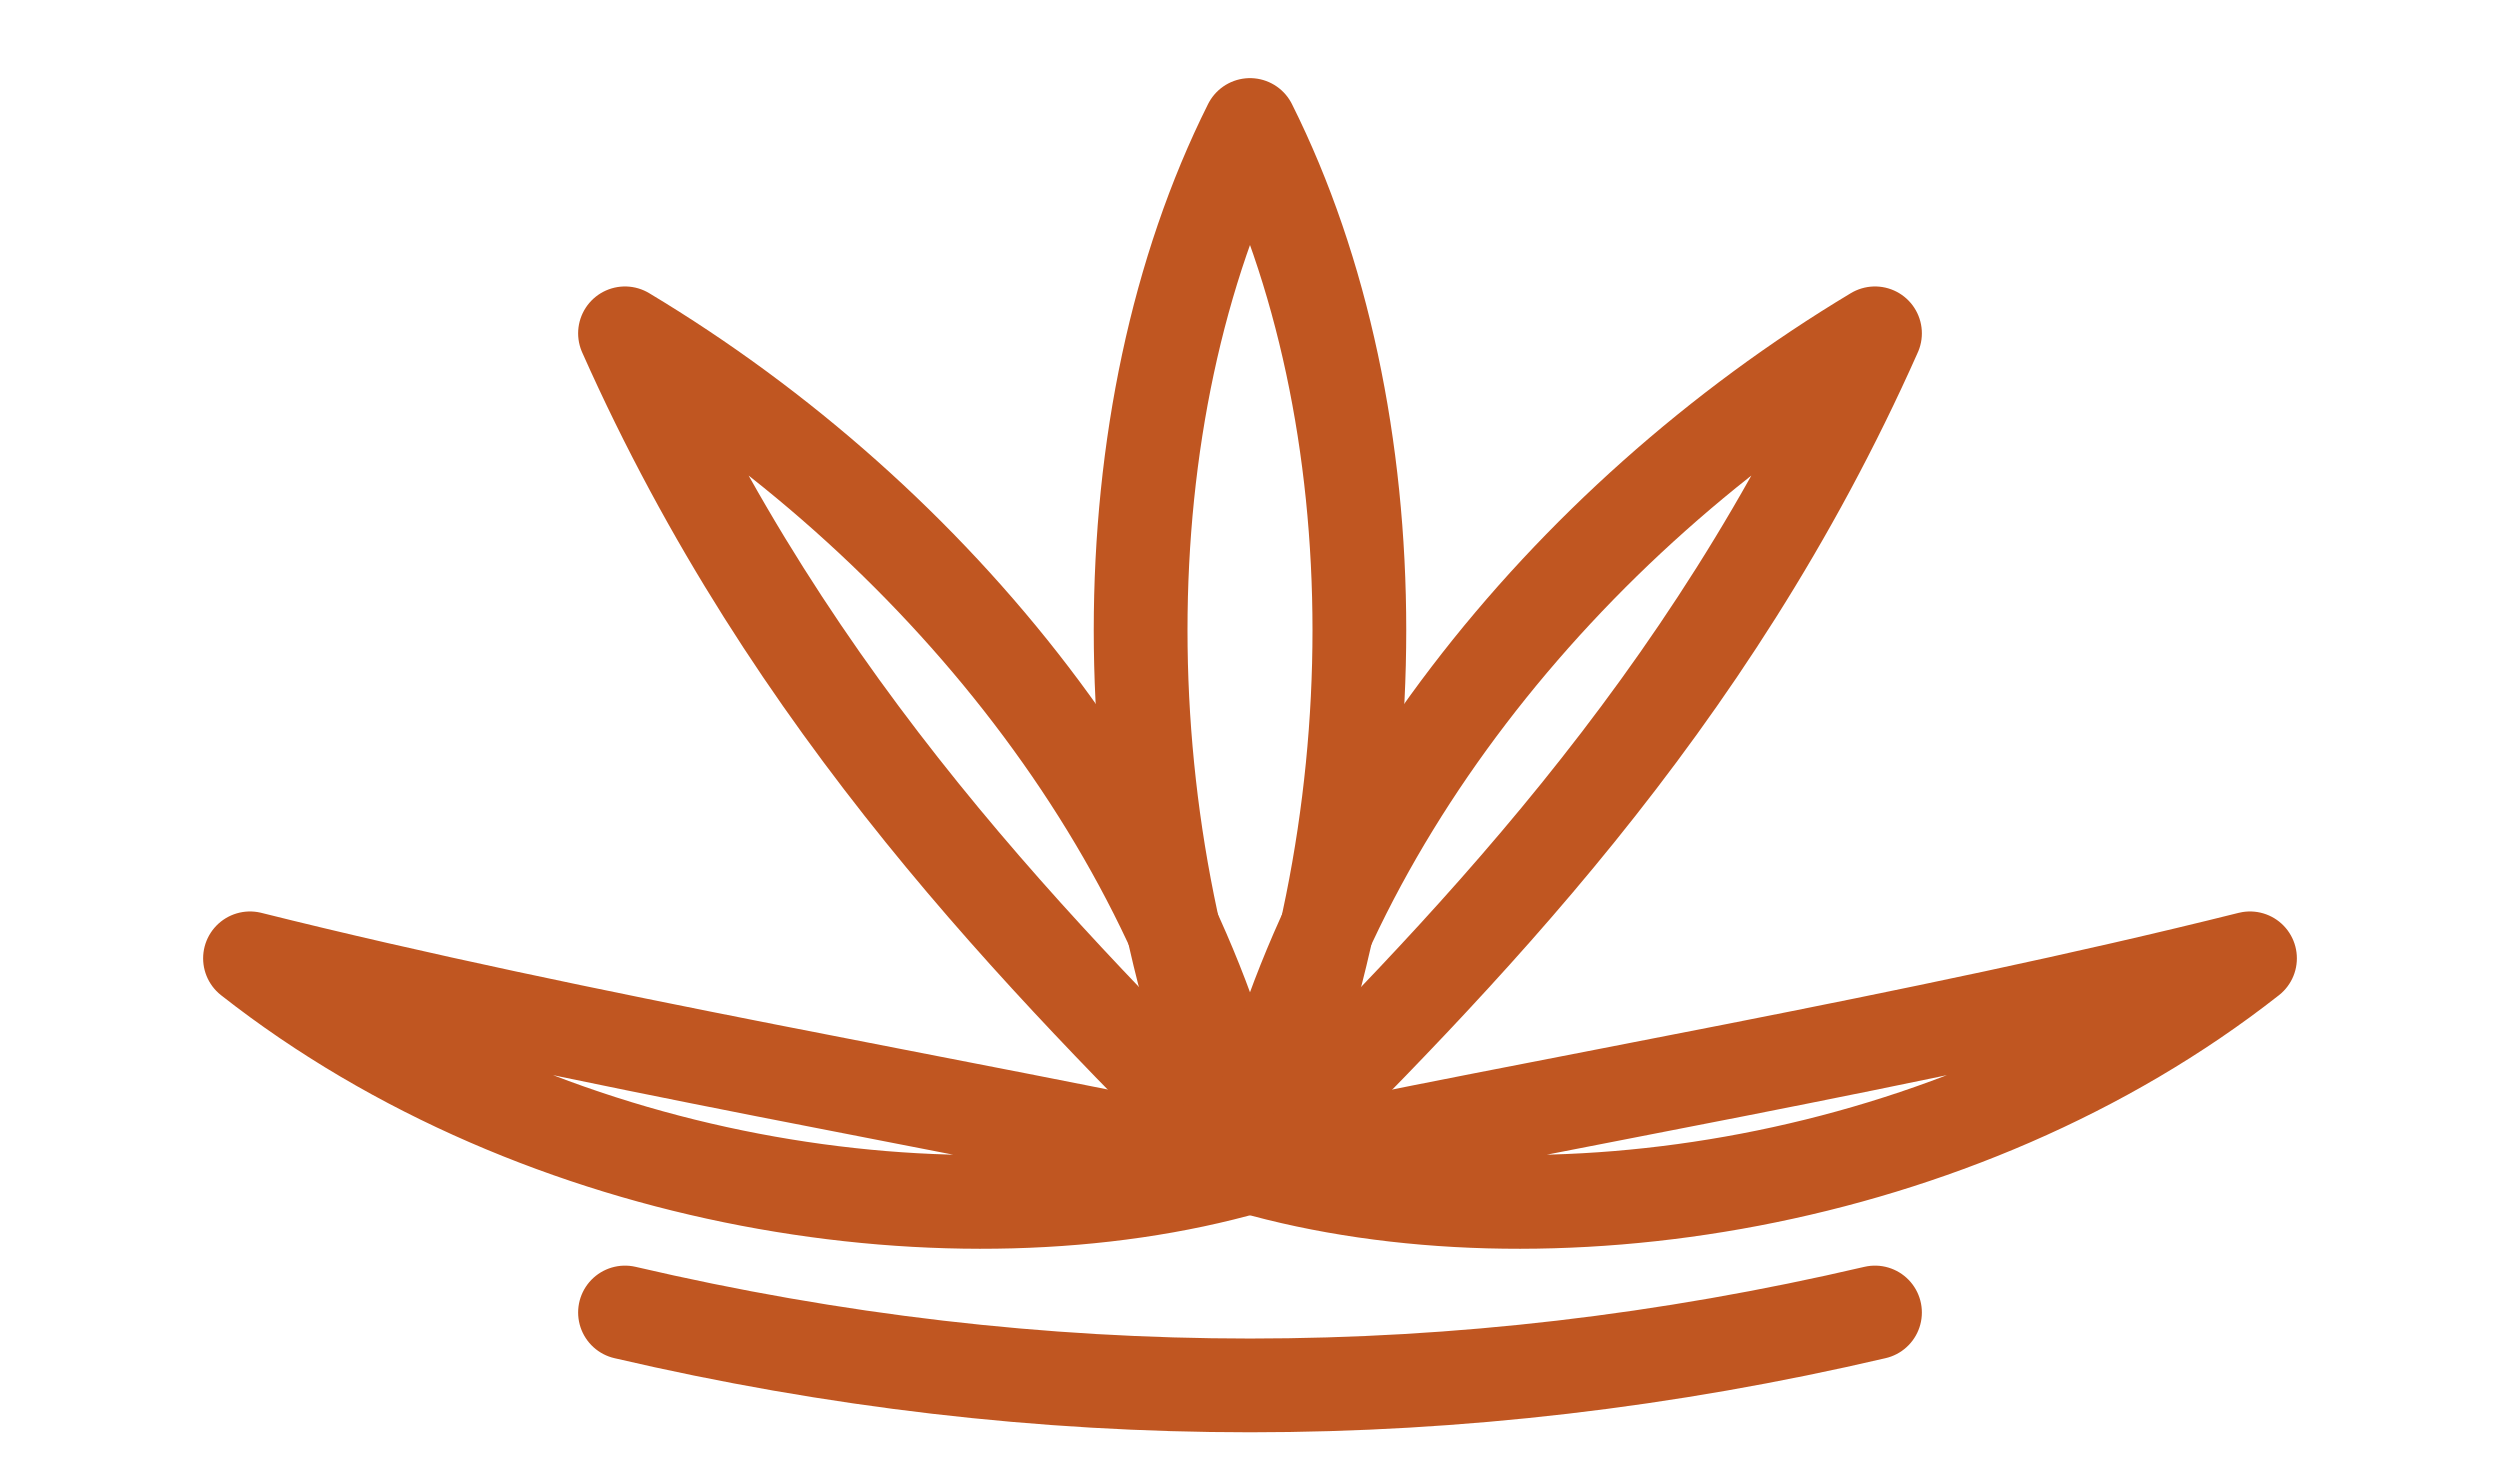
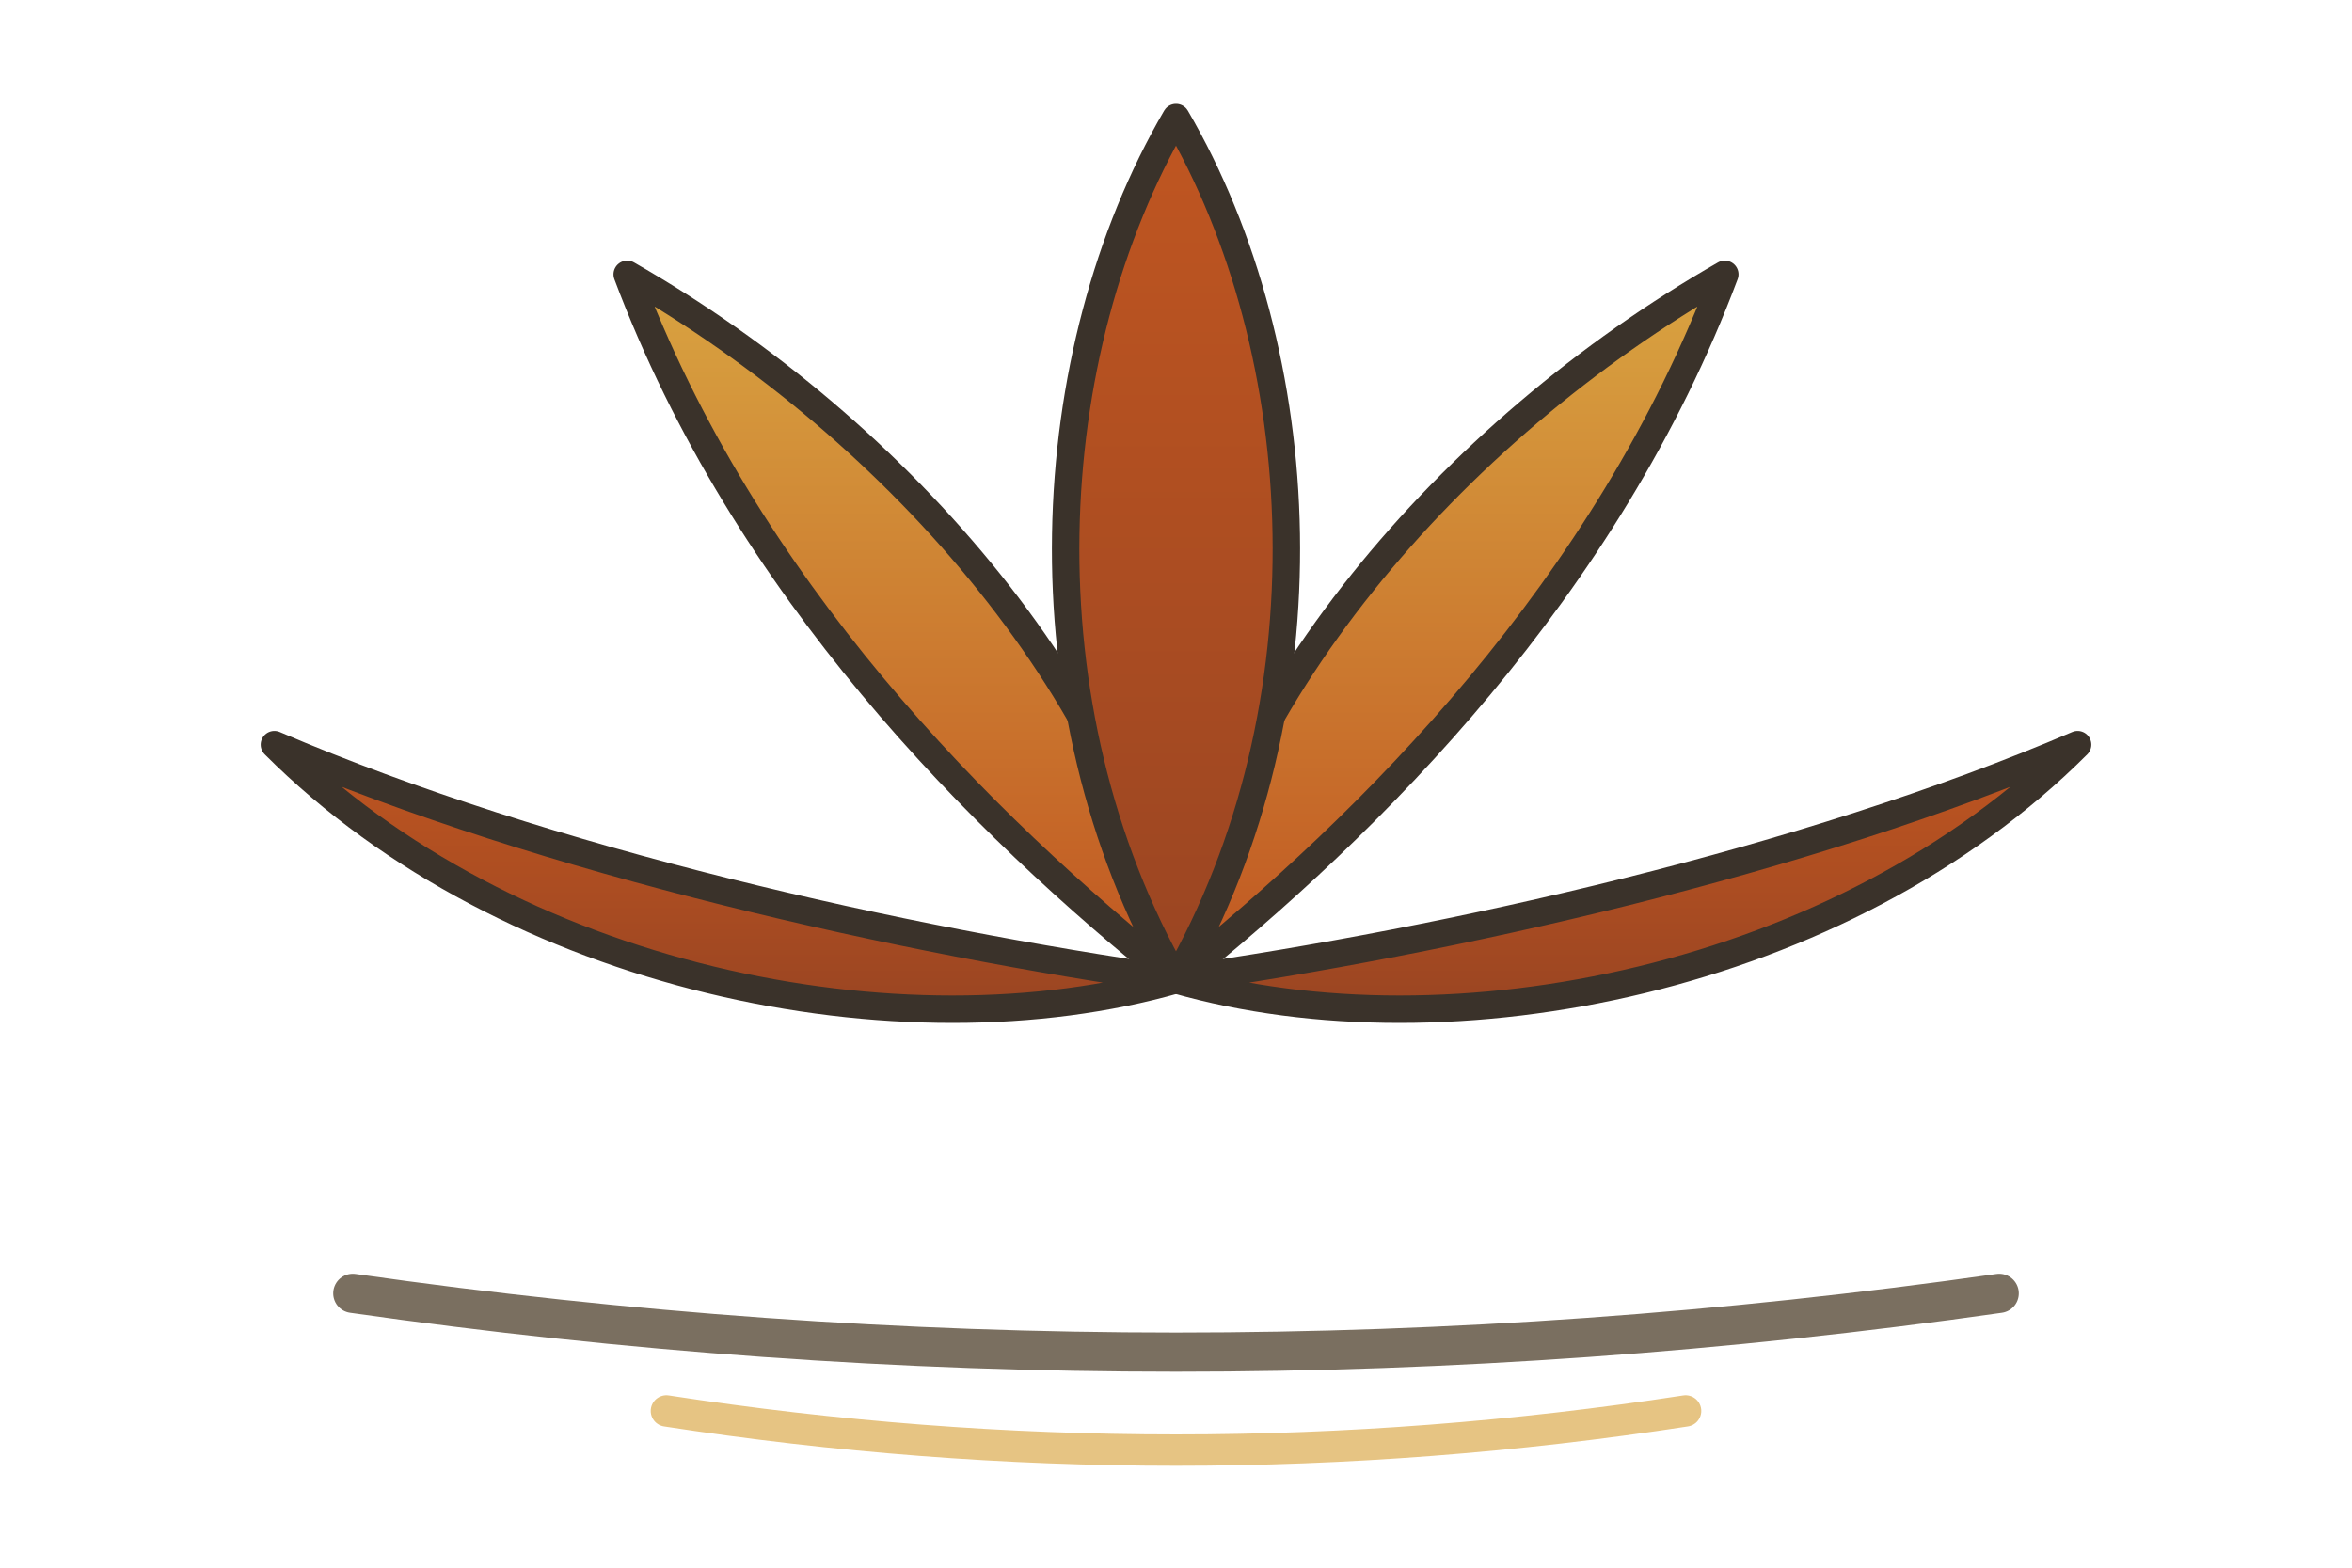
- <svg xmlns="http://www.w3.org/2000/svg" viewBox="0 0 120 70" fill="none" stroke="#c05621" stroke-width="4.5" stroke-linecap="round" stroke-linejoin="round">
-   <path d="M60 56 C53 40 53 20 60 6 C67 20 67 40 60 56 Z" />
-   <path d="M60 56 C50 46 38 34 30 16 C45 25 57 40 60 56 Z" />
-   <path d="M60 56 C70 46 82 34 90 16 C75 25 63 40 60 56 Z" />
-   <path d="M60 56 C46 53 28 50 12 46 C26 57 46 60 60 56 Z" />
-   <path d="M60 56 C74 53 92 50 108 46 C94 57 74 60 60 56 Z" />
-   <path d="M30 63 Q60 70 90 63" />
+ <svg xmlns="http://www.w3.org/2000/svg" viewBox="0 0 120 80">
+   <defs>
+     <linearGradient id="ltc" x1="0" y1="0" x2="0" y2="1">
+       <stop offset="0" stop-color="#d9a441" />
+       <stop offset="1" stop-color="#c05621" />
+     </linearGradient>
+     <linearGradient id="ltd" x1="0" y1="0" x2="0" y2="1">
+       <stop offset="0" stop-color="#c05621" />
+       <stop offset="1" stop-color="#9a4522" />
+     </linearGradient>
+   </defs>
+   <g stroke="#3a322a" stroke-width="1.4" stroke-linejoin="round">
+     <path d="M60 50 C46 48 28 44 14 38 C26 50 46 54 60 50 Z" fill="url(#ltd)" />
+     <path d="M60 50 C74 48 92 44 106 38 C94 50 74 54 60 50 Z" fill="url(#ltd)" />
+     <path d="M60 50 C50 42 38 30 32 14 C46 22 58 36 60 50 Z" fill="url(#ltc)" />
+     <path d="M60 50 C70 42 82 30 88 14 C74 22 62 36 60 50 Z" fill="url(#ltc)" />
+     <path d="M60 50 C52 36 53 18 60 6 C67 18 68 36 60 50 Z" fill="url(#ltd)" />
+   </g>
+   <path d="M18 66 Q60 72 102 66" fill="none" stroke="#7a6f60" stroke-width="2" stroke-linecap="round" />
+   <path d="M34 72 Q60 76 86 72" fill="none" stroke="#d9a441" stroke-width="1.6" stroke-linecap="round" opacity=".65" />
</svg>
